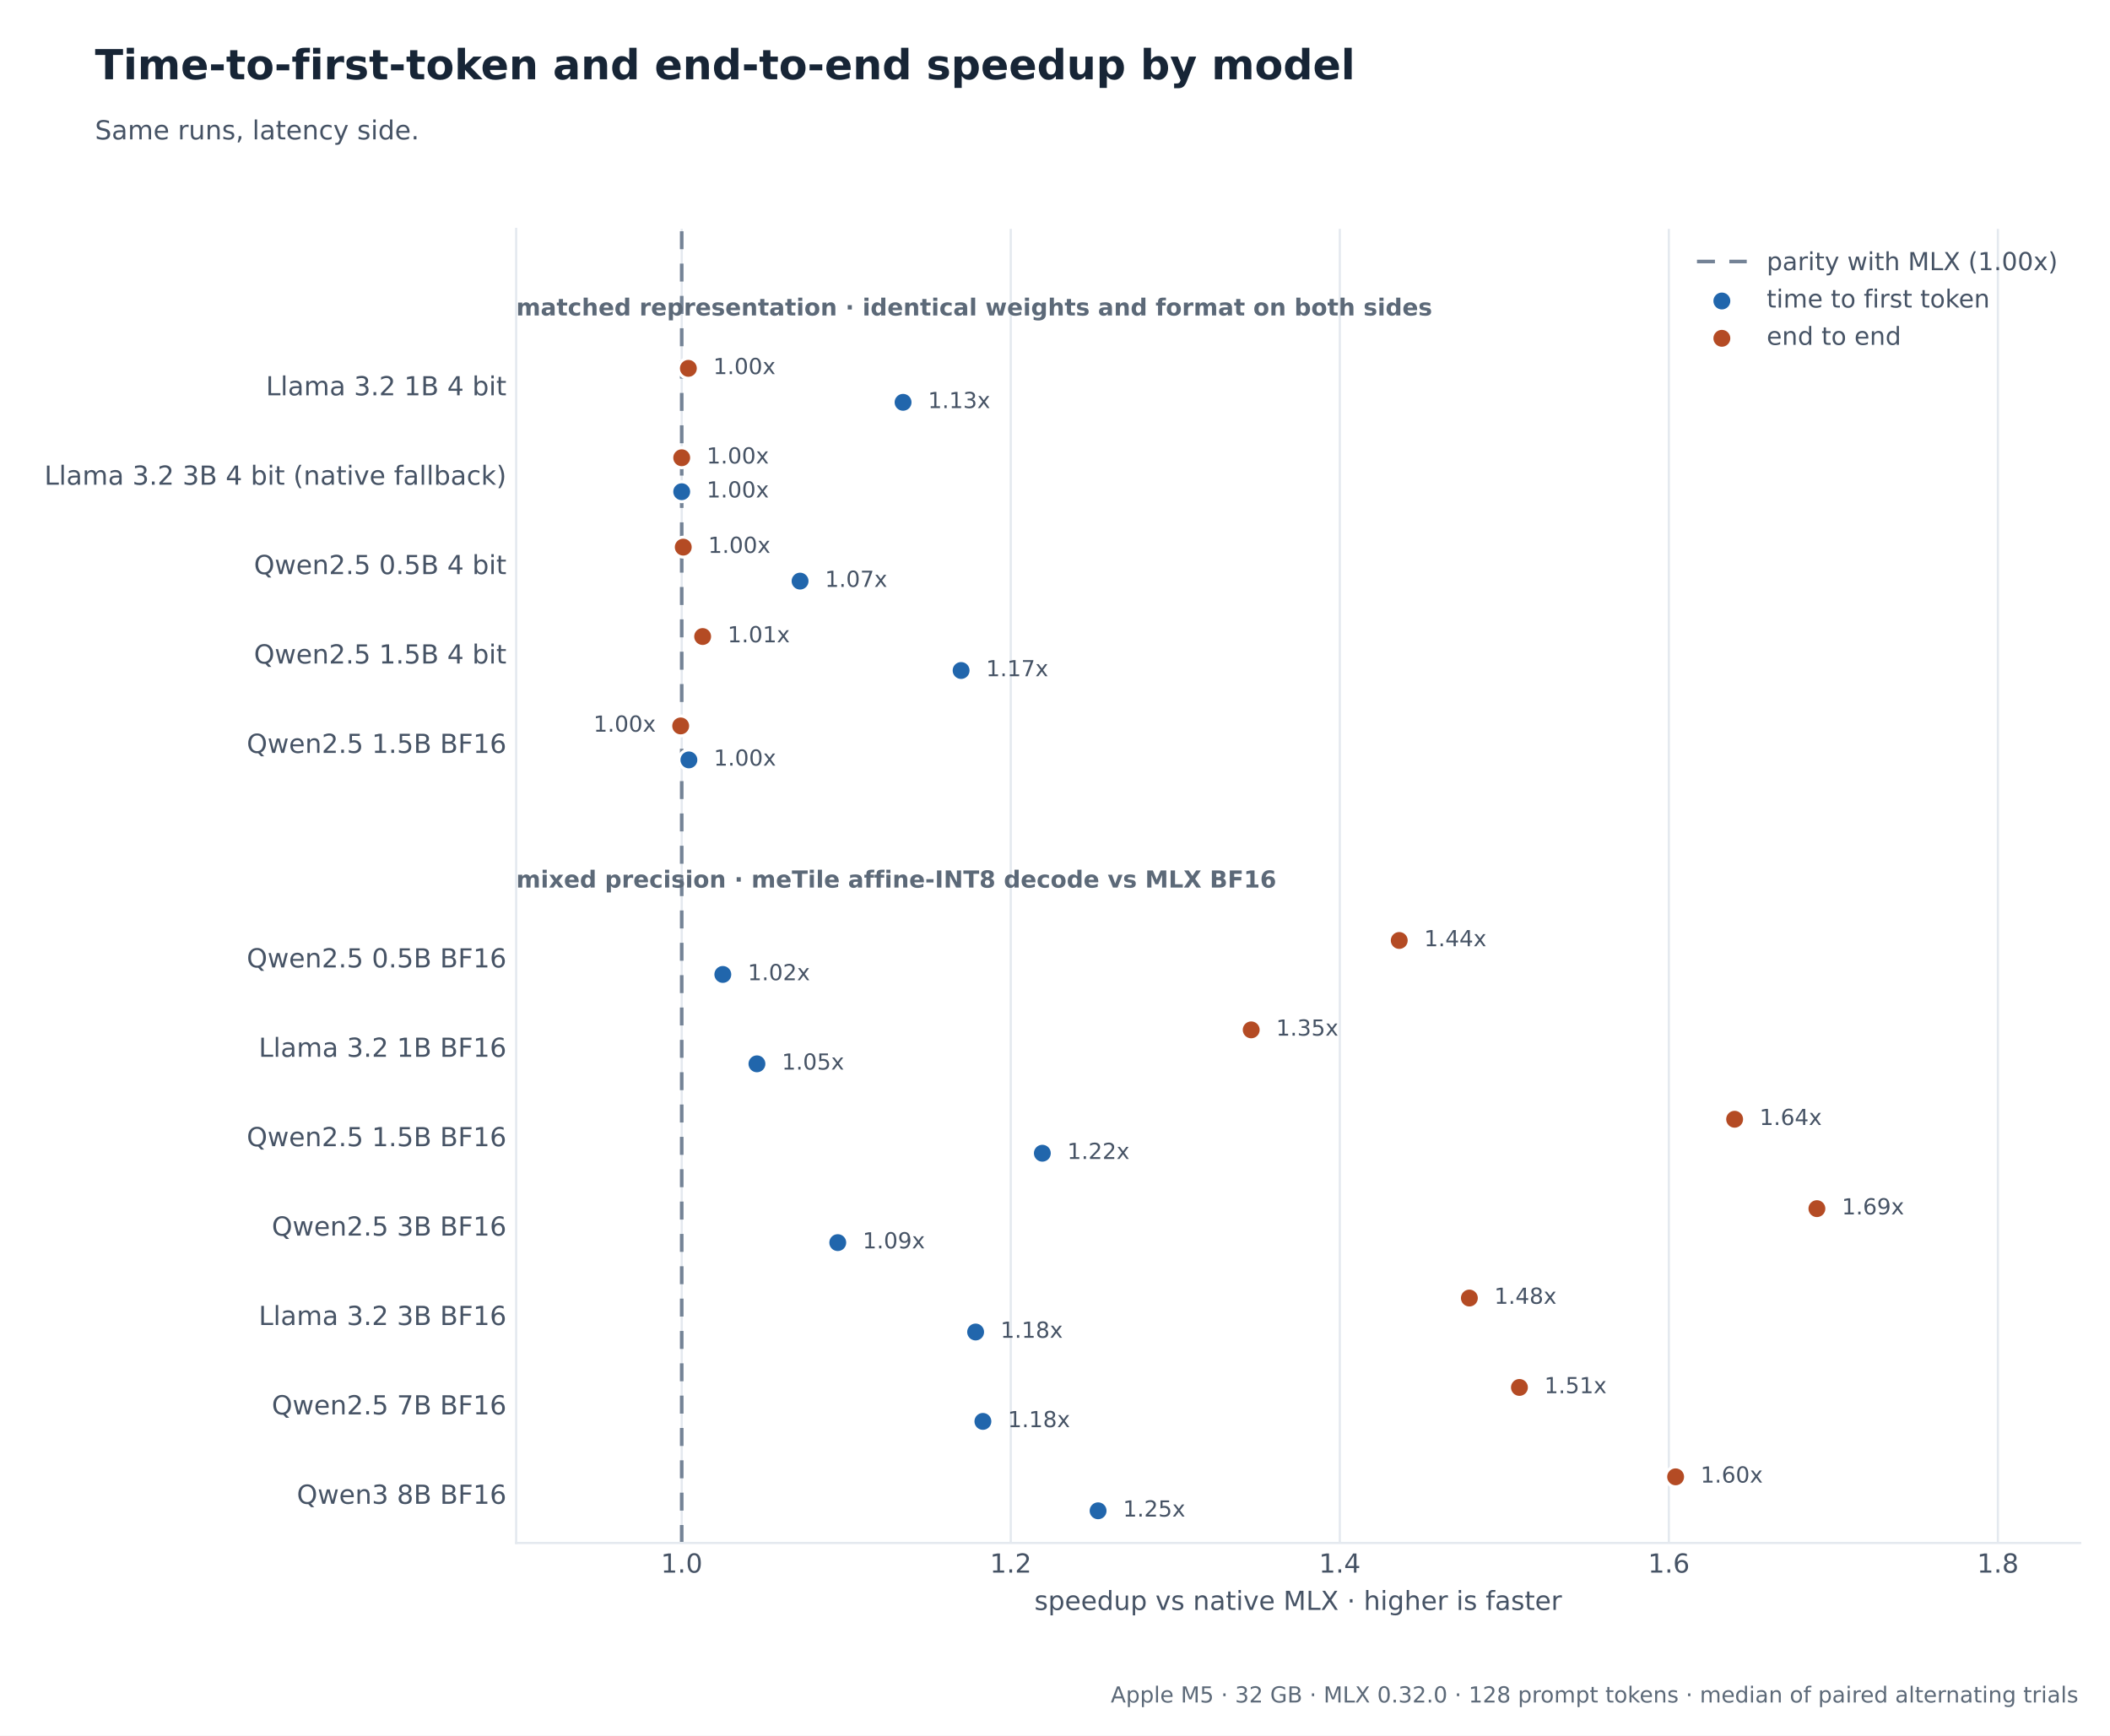
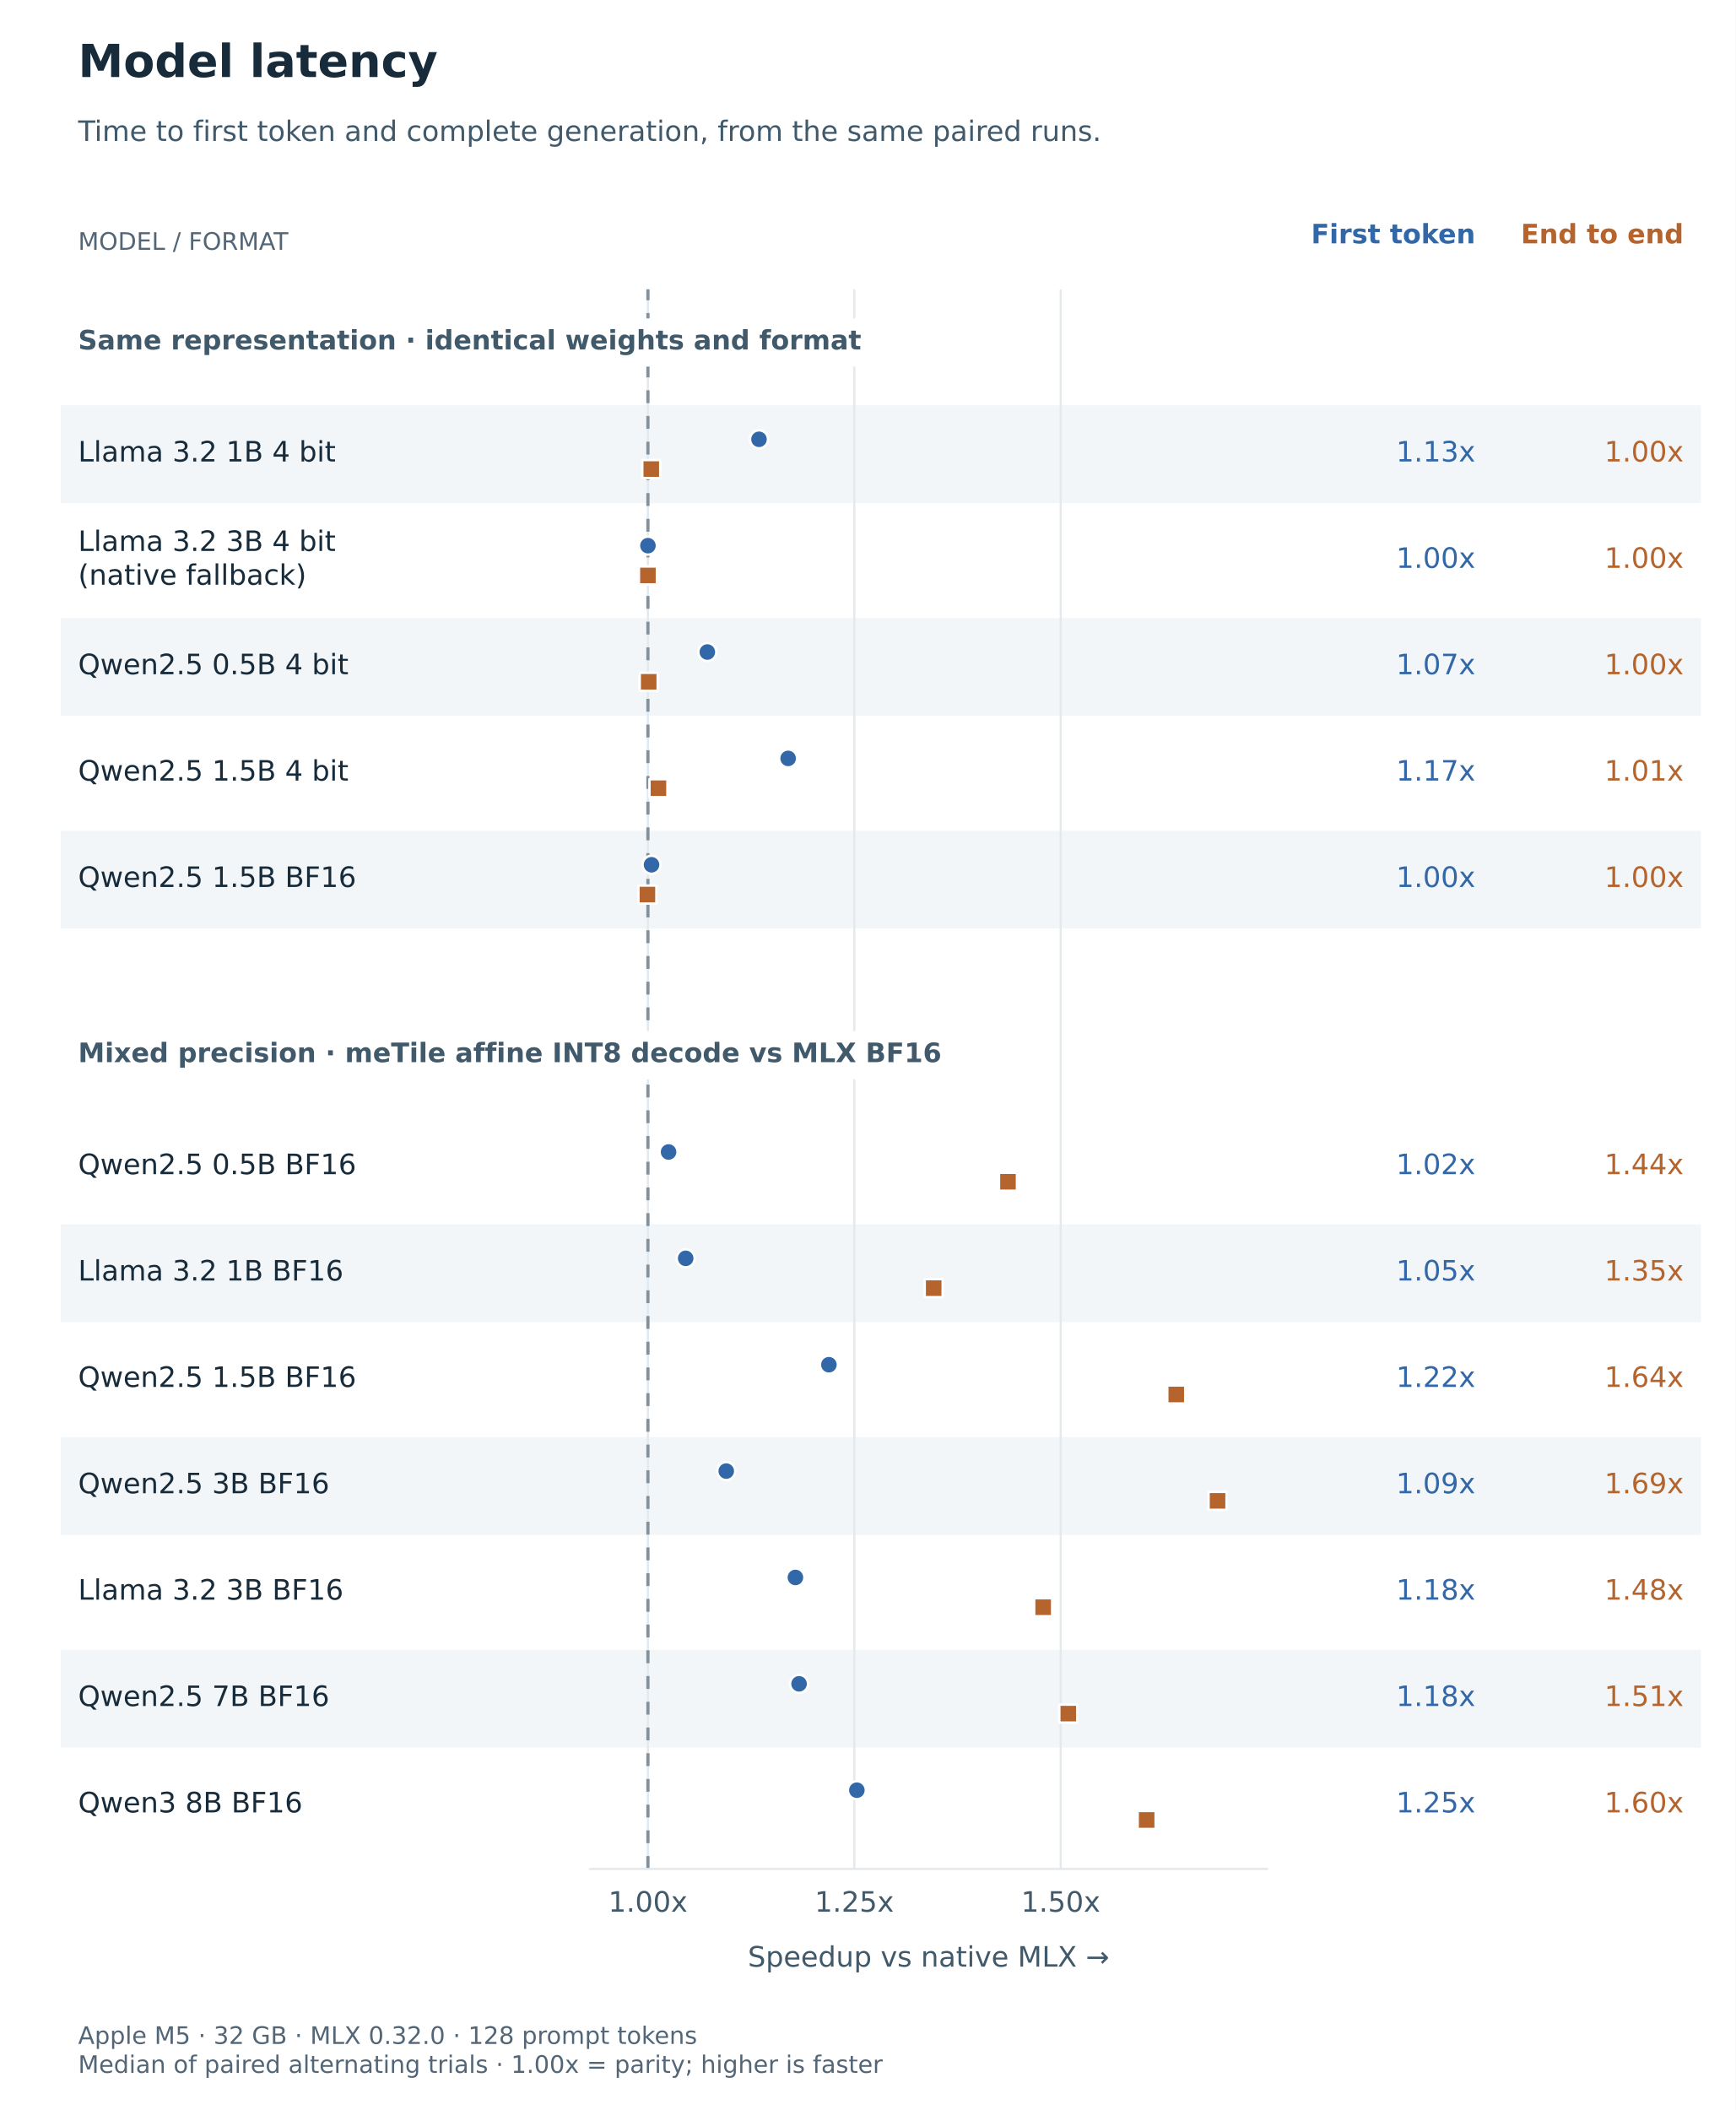
- <svg xmlns="http://www.w3.org/2000/svg" xmlns:xlink="http://www.w3.org/1999/xlink" width="763.2pt" height="627.84pt" viewBox="0 0 763.2 627.84" version="1.1">
+ <svg xmlns="http://www.w3.org/2000/svg" xmlns:xlink="http://www.w3.org/1999/xlink" width="648pt" height="787.68pt" viewBox="0 0 648 787.68" version="1.1">
  <defs>
    <style type="text/css">*{stroke-linejoin: round; stroke-linecap: butt}</style>
  </defs>
  <g id="figure_1">
    <g id="patch_1">
-       <path d="M 0 627.84  L 763.2 627.84  L 763.2 0  L 0 0  z " style="fill: #ffffff" />
+       <path d="M 0 787.68 L 648 787.68 L 648 0 L 0 0 z " style="fill: #ffffff" />
    </g>
    <g id="axes_1">
      <g id="patch_2">
-         <path d="M 186.7 558.14  L 752.4 558.14  L 752.4 82.8  L 186.7 82.8  z " style="fill: #ffffff" />
+         <path d="M 220.32 697.68 L 473.04 697.68 L 473.04 108 L 220.32 108 z " style="fill: #ffffff" />
+       </g>
+       <g id="patch_3">
+         <path d="M 22.68 151.283 L 635.04 151.283 L 635.04 187.815 L 22.68 187.815 z " style="fill: #f3f6f8" />
+       </g>
+       <g id="patch_4">
+         <path d="M 22.68 230.701 L 635.04 230.701 L 635.04 267.233 L 22.68 267.233 z " style="fill: #f3f6f8" />
+       </g>
+       <g id="patch_5">
+         <path d="M 22.68 310.119 L 635.04 310.119 L 635.04 346.652 L 22.68 346.652 z " style="fill: #f3f6f8" />
+       </g>
+       <g id="patch_6">
+         <path d="M 22.68 457.043 L 635.04 457.043 L 635.04 493.575 L 22.68 493.575 z " style="fill: #f3f6f8" />
+       </g>
+       <g id="patch_7">
+         <path d="M 22.68 536.461 L 635.04 536.461 L 635.04 572.993 L 22.68 572.993 z " style="fill: #f3f6f8" />
+       </g>
+       <g id="patch_8">
+         <path d="M 22.68 615.879 L 635.04 615.879 L 635.04 652.412 L 22.68 652.412 z " style="fill: #f3f6f8" />
      </g>
      <g id="matplotlib.axis_1">
        <g id="xtick_1">
          <g id="line2d_1">
-             <path d="M 246.579 558.14  L 246.579 82.8  " clip-path="url(#pbf353fbd8f)" style="fill: none; stroke: #e4e9ef; stroke-width: 0.8; stroke-linecap: square" />
+             <path d="M 241.894 697.68 L 241.894 108 " clip-path="url(#p9a60d4f56b)" style="fill: none; stroke: #e3e9ed; stroke-width: 0.8; stroke-linecap: round" />
          </g>
          <g id="line2d_2" />
          <g id="text_1">
-             <text style="font-size: 9.5px; font-family: 'DejaVu Sans', 'Arial', 'Helvetica', sans-serif; text-anchor: middle; fill: #465365" x="246.579" y="568.858" transform="rotate(-0 246.5792 568.8578)">1.0</text>
+             <text style="font-size: 10.5px; font-family: 'DejaVu Sans', 'Arial', 'Helvetica', sans-serif; text-anchor: middle; fill: #40596b" x="241.894" y="713.658" transform="rotate(-0 241.8938 713.6575)">1.00x</text>
          </g>
        </g>
        <g id="xtick_2">
          <g id="line2d_3">
-             <path d="M 365.597 558.14  L 365.597 82.8  " clip-path="url(#pbf353fbd8f)" style="fill: none; stroke: #e4e9ef; stroke-width: 0.8; stroke-linecap: square" />
+             <path d="M 318.943 697.68 L 318.943 108 " clip-path="url(#p9a60d4f56b)" style="fill: none; stroke: #e3e9ed; stroke-width: 0.8; stroke-linecap: round" />
          </g>
          <g id="line2d_4" />
          <g id="text_2">
-             <text style="font-size: 9.5px; font-family: 'DejaVu Sans', 'Arial', 'Helvetica', sans-serif; text-anchor: middle; fill: #465365" x="365.597" y="568.858" transform="rotate(-0 365.5967 568.8578)">1.2</text>
+             <text style="font-size: 10.5px; font-family: 'DejaVu Sans', 'Arial', 'Helvetica', sans-serif; text-anchor: middle; fill: #40596b" x="318.943" y="713.658" transform="rotate(-0 318.9432 713.6575)">1.25x</text>
          </g>
        </g>
        <g id="xtick_3">
          <g id="line2d_5">
-             <path d="M 484.614 558.14  L 484.614 82.8  " clip-path="url(#pbf353fbd8f)" style="fill: none; stroke: #e4e9ef; stroke-width: 0.8; stroke-linecap: square" />
+             <path d="M 395.993 697.68 L 395.993 108 " clip-path="url(#p9a60d4f56b)" style="fill: none; stroke: #e3e9ed; stroke-width: 0.8; stroke-linecap: round" />
          </g>
          <g id="line2d_6" />
          <g id="text_3">
-             <text style="font-size: 9.5px; font-family: 'DejaVu Sans', 'Arial', 'Helvetica', sans-serif; text-anchor: middle; fill: #465365" x="484.614" y="568.858" transform="rotate(-0 484.6142 568.8578)">1.4</text>
-           </g>
-         </g>
-         <g id="xtick_4">
-           <g id="line2d_7">
-             <path d="M 603.632 558.14  L 603.632 82.8  " clip-path="url(#pbf353fbd8f)" style="fill: none; stroke: #e4e9ef; stroke-width: 0.8; stroke-linecap: square" />
-           </g>
-           <g id="line2d_8" />
-           <g id="text_4">
-             <text style="font-size: 9.5px; font-family: 'DejaVu Sans', 'Arial', 'Helvetica', sans-serif; text-anchor: middle; fill: #465365" x="603.632" y="568.858" transform="rotate(-0 603.6317 568.8578)">1.6</text>
-           </g>
-         </g>
-         <g id="xtick_5">
-           <g id="line2d_9">
-             <path d="M 722.649 558.14  L 722.649 82.8  " clip-path="url(#pbf353fbd8f)" style="fill: none; stroke: #e4e9ef; stroke-width: 0.8; stroke-linecap: square" />
-           </g>
-           <g id="line2d_10" />
-           <g id="text_5">
-             <text style="font-size: 9.5px; font-family: 'DejaVu Sans', 'Arial', 'Helvetica', sans-serif; text-anchor: middle; fill: #465365" x="722.649" y="568.858" transform="rotate(-0 722.6492 568.8578)">1.8</text>
-           </g>
-         </g>
-         <g id="text_6">
-           <text style="font-size: 9.5px; font-family: 'DejaVu Sans', 'Arial', 'Helvetica', sans-serif; text-anchor: middle; fill: #465365" x="469.55" y="582.359" transform="rotate(-0 469.55 582.3585)">speedup vs native MLX · higher is faster</text>
-         </g>
-       </g>
-       <g id="matplotlib.axis_2">
-         <g id="ytick_1">
-           <g id="line2d_11" />
-           <g id="text_7">
-             <text style="font-size: 9.5px; font-family: 'DejaVu Sans', 'Arial', 'Helvetica', sans-serif; text-anchor: end; fill: #465365" x="183.2" y="142.997" transform="rotate(-0 183.2 142.9974)">Llama 3.2 1B 4 bit</text>
-           </g>
-         </g>
-         <g id="ytick_2">
-           <g id="line2d_12" />
-           <g id="text_8">
-             <text style="font-size: 9.5px; font-family: 'DejaVu Sans', 'Arial', 'Helvetica', sans-serif; text-anchor: end; fill: #465365" x="183.2" y="175.333" transform="rotate(-0 183.2 175.3334)">Llama 3.2 3B 4 bit  (native fallback)</text>
-           </g>
-         </g>
-         <g id="ytick_3">
-           <g id="line2d_13" />
-           <g id="text_9">
-             <text style="font-size: 9.5px; font-family: 'DejaVu Sans', 'Arial', 'Helvetica', sans-serif; text-anchor: end; fill: #465365" x="183.2" y="207.669" transform="rotate(-0 183.2 207.6695)">Qwen2.5 0.5B 4 bit</text>
-           </g>
-         </g>
-         <g id="ytick_4">
-           <g id="line2d_14" />
-           <g id="text_10">
-             <text style="font-size: 9.5px; font-family: 'DejaVu Sans', 'Arial', 'Helvetica', sans-serif; text-anchor: end; fill: #465365" x="183.2" y="240.006" transform="rotate(-0 183.2 240.0055)">Qwen2.5 1.5B 4 bit</text>
-           </g>
-         </g>
-         <g id="ytick_5">
-           <g id="line2d_15" />
-           <g id="text_11">
-             <text style="font-size: 9.5px; font-family: 'DejaVu Sans', 'Arial', 'Helvetica', sans-serif; text-anchor: end; fill: #465365" x="183.2" y="272.341" transform="rotate(-0 183.2 272.3412)">Qwen2.5 1.5B BF16</text>
-           </g>
-         </g>
-         <g id="ytick_6">
-           <g id="line2d_16" />
-           <g id="text_12">
-             <text style="font-size: 9.5px; font-family: 'DejaVu Sans', 'Arial', 'Helvetica', sans-serif; text-anchor: end; fill: #465365" x="183.2" y="349.948" transform="rotate(-0 183.2 349.9477)">Qwen2.5 0.5B BF16</text>
-           </g>
-         </g>
-         <g id="ytick_7">
-           <g id="line2d_17" />
-           <g id="text_13">
-             <text style="font-size: 9.5px; font-family: 'DejaVu Sans', 'Arial', 'Helvetica', sans-serif; text-anchor: end; fill: #465365" x="183.2" y="382.284" transform="rotate(-0 183.2 382.2842)">Llama 3.2 1B BF16</text>
-           </g>
-         </g>
-         <g id="ytick_8">
-           <g id="line2d_18" />
-           <g id="text_14">
-             <text style="font-size: 9.5px; font-family: 'DejaVu Sans', 'Arial', 'Helvetica', sans-serif; text-anchor: end; fill: #465365" x="183.2" y="414.62" transform="rotate(-0 183.2 414.6198)">Qwen2.5 1.5B BF16</text>
-           </g>
-         </g>
-         <g id="ytick_9">
-           <g id="line2d_19" />
-           <g id="text_15">
-             <text style="font-size: 9.5px; font-family: 'DejaVu Sans', 'Arial', 'Helvetica', sans-serif; text-anchor: end; fill: #465365" x="183.2" y="446.956" transform="rotate(-0 183.2 446.9559)">Qwen2.5 3B BF16</text>
-           </g>
-         </g>
-         <g id="ytick_10">
-           <g id="line2d_20" />
-           <g id="text_16">
-             <text style="font-size: 9.5px; font-family: 'DejaVu Sans', 'Arial', 'Helvetica', sans-serif; text-anchor: end; fill: #465365" x="183.2" y="479.292" transform="rotate(-0 183.2 479.2923)">Llama 3.2 3B BF16</text>
-           </g>
-         </g>
-         <g id="ytick_11">
-           <g id="line2d_21" />
-           <g id="text_17">
-             <text style="font-size: 9.5px; font-family: 'DejaVu Sans', 'Arial', 'Helvetica', sans-serif; text-anchor: end; fill: #465365" x="183.2" y="511.628" transform="rotate(-0 183.2 511.628)">Qwen2.5 7B BF16</text>
-           </g>
-         </g>
-         <g id="ytick_12">
-           <g id="line2d_22" />
-           <g id="text_18">
-             <text style="font-size: 9.5px; font-family: 'DejaVu Sans', 'Arial', 'Helvetica', sans-serif; text-anchor: end; fill: #465365" x="183.2" y="543.964" transform="rotate(-0 183.2 543.9641)">Qwen3 8B BF16</text>
-           </g>
-         </g>
-       </g>
-       <g id="line2d_23">
-         <path d="M 246.579 558.14  L 246.579 82.8  " clip-path="url(#pbf353fbd8f)" style="fill: none; stroke-dasharray: 6.5,5.2; stroke-dashoffset: 0; stroke: #748396; stroke-width: 1.3" />
-       </g>
-       <g id="patch_3">
-         <path d="M 186.7 558.14  L 186.7 82.8  " style="fill: none; stroke: #e4e9ef; stroke-width: 0.8; stroke-linejoin: miter; stroke-linecap: square" />
-       </g>
-       <g id="patch_4">
-         <path d="M 186.7 558.14  L 752.4 558.14  " style="fill: none; stroke: #e4e9ef; stroke-width: 0.8; stroke-linejoin: miter; stroke-linecap: square" />
+             <text style="font-size: 10.5px; font-family: 'DejaVu Sans', 'Arial', 'Helvetica', sans-serif; text-anchor: middle; fill: #40596b" x="395.993" y="713.658" transform="rotate(-0 395.9925 713.6575)">1.50x</text>
+           </g>
+         </g>
+         <g id="text_4">
+           <text style="font-size: 10.5px; font-family: 'DejaVu Sans', 'Arial', 'Helvetica', sans-serif; text-anchor: middle; fill: #40596b" x="346.68" y="734.158" transform="rotate(-0 346.68 734.1584)">Speedup vs native MLX →</text>
+         </g>
+       </g>
+       <g id="matplotlib.axis_2" />
+       <g id="line2d_7">
+         <path d="M 241.894 697.68 L 241.894 108 " clip-path="url(#p9a60d4f56b)" style="fill: none; stroke-dasharray: 4.8,4.8; stroke-dashoffset: 0; stroke: #82919c; stroke-width: 1.2" />
+       </g>
+       <g id="patch_9">
+         <path d="M 220.32 697.68 L 473.04 697.68 " style="fill: none; stroke: #e3e9ed; stroke-width: 0.8; stroke-linejoin: miter; stroke-linecap: square" />
+       </g>
+       <g id="text_5">
+         <text style="font-size: 10.5px; font-family: 'DejaVu Sans', 'Arial', 'Helvetica', sans-serif; text-anchor: start; fill: #172b3a" x="29.16" y="172.277" transform="rotate(-0 29.16 172.277)">Llama 3.2 1B 4 bit</text>
+       </g>
+       <g id="text_6">
+         <text style="font-size: 10.5px; font-family: 'DejaVu Sans', 'Arial', 'Helvetica', sans-serif; fill: #172b3a" transform="translate(29.16 205.6847)">Llama 3.2 3B 4 bit</text>
+         <text style="font-size: 10.5px; font-family: 'DejaVu Sans', 'Arial', 'Helvetica', sans-serif; fill: #172b3a" transform="translate(29.16 218.2876)">(native fallback)</text>
+       </g>
+       <g id="text_7">
+         <text style="font-size: 10.5px; font-family: 'DejaVu Sans', 'Arial', 'Helvetica', sans-serif; text-anchor: start; fill: #172b3a" x="29.16" y="251.695" transform="rotate(-0 29.16 251.6952)">Qwen2.5 0.5B 4 bit</text>
+       </g>
+       <g id="text_8">
+         <text style="font-size: 10.5px; font-family: 'DejaVu Sans', 'Arial', 'Helvetica', sans-serif; text-anchor: start; fill: #172b3a" x="29.16" y="291.404" transform="rotate(-0 29.16 291.4043)">Qwen2.5 1.5B 4 bit</text>
+       </g>
+       <g id="text_9">
+         <text style="font-size: 10.5px; font-family: 'DejaVu Sans', 'Arial', 'Helvetica', sans-serif; text-anchor: start; fill: #172b3a" x="29.16" y="331.113" transform="rotate(-0 29.16 331.113)">Qwen2.5 1.5B BF16</text>
+       </g>
+       <g id="text_10">
+         <text style="font-size: 10.5px; font-family: 'DejaVu Sans', 'Arial', 'Helvetica', sans-serif; text-anchor: start; fill: #172b3a" x="29.16" y="438.328" transform="rotate(-0 29.16 438.3275)">Qwen2.5 0.5B BF16</text>
+       </g>
+       <g id="text_11">
+         <text style="font-size: 10.5px; font-family: 'DejaVu Sans', 'Arial', 'Helvetica', sans-serif; text-anchor: start; fill: #172b3a" x="29.16" y="478.037" transform="rotate(-0 29.16 478.037)">Llama 3.2 1B BF16</text>
+       </g>
+       <g id="text_12">
+         <text style="font-size: 10.5px; font-family: 'DejaVu Sans', 'Arial', 'Helvetica', sans-serif; text-anchor: start; fill: #172b3a" x="29.16" y="517.746" transform="rotate(-0 29.16 517.7457)">Qwen2.5 1.5B BF16</text>
+       </g>
+       <g id="text_13">
+         <text style="font-size: 10.5px; font-family: 'DejaVu Sans', 'Arial', 'Helvetica', sans-serif; text-anchor: start; fill: #172b3a" x="29.16" y="557.455" transform="rotate(-0 29.16 557.4548)">Qwen2.5 3B BF16</text>
+       </g>
+       <g id="text_14">
+         <text style="font-size: 10.5px; font-family: 'DejaVu Sans', 'Arial', 'Helvetica', sans-serif; text-anchor: start; fill: #172b3a" x="29.16" y="597.164" transform="rotate(-0 29.16 597.1643)">Llama 3.2 3B BF16</text>
+       </g>
+       <g id="text_15">
+         <text style="font-size: 10.5px; font-family: 'DejaVu Sans', 'Arial', 'Helvetica', sans-serif; text-anchor: start; fill: #172b3a" x="29.16" y="636.873" transform="rotate(-0 29.16 636.873)">Qwen2.5 7B BF16</text>
+       </g>
+       <g id="text_16">
+         <text style="font-size: 10.5px; font-family: 'DejaVu Sans', 'Arial', 'Helvetica', sans-serif; text-anchor: start; fill: #172b3a" x="29.16" y="676.582" transform="rotate(-0 29.16 676.5821)">Qwen3 8B BF16</text>
      </g>
      <g id="PathCollection_1">
        <defs>
-           <path id="m5a084397c3" d="M 0 3.606  C 0.956 3.606 1.873 3.226 2.55 2.55  C 3.226 1.873 3.606 0.956 3.606 0  C 3.606 -0.956 3.226 -1.873 2.55 -2.55  C 1.873 -3.226 0.956 -3.606 0 -3.606  C -0.956 -3.606 -1.873 -3.226 -2.55 -2.55  C -3.226 -1.873 -3.606 -0.956 -3.606 0  C -3.606 0.956 -3.226 1.873 -2.55 2.55  C -1.873 3.226 -0.956 3.606 0 3.606  z " style="stroke: #ffffff; stroke-width: 1.1" />
+           <path id="m67ba874701" d="M 0 3.354 C 0.89 3.354 1.743 3.001 2.372 2.372 C 3.001 1.743 3.354 0.89 3.354 0 C 3.354 -0.89 3.001 -1.743 2.372 -2.372 C 1.743 -3.001 0.89 -3.354 0 -3.354 C -0.89 -3.354 -1.743 -3.001 -2.372 -2.372 C -3.001 -1.743 -3.354 -0.89 -3.354 0 C -3.354 0.89 -3.001 1.743 -2.372 2.372 C -1.743 3.001 -0.89 3.354 0 3.354 z " style="stroke: #ffffff; stroke-width: 0.9" />
        </defs>
-         <g clip-path="url(#pbf353fbd8f)">
-           <use xlink:href="#m5a084397c3" x="326.646" y="145.532" style="fill: #2166ac; stroke: #ffffff; stroke-width: 1.1" />
-           <use xlink:href="#m5a084397c3" x="246.579" y="177.868" style="fill: #2166ac; stroke: #ffffff; stroke-width: 1.1" />
-           <use xlink:href="#m5a084397c3" x="289.39" y="210.204" style="fill: #2166ac; stroke: #ffffff; stroke-width: 1.1" />
-           <use xlink:href="#m5a084397c3" x="347.639" y="242.54" style="fill: #2166ac; stroke: #ffffff; stroke-width: 1.1" />
-           <use xlink:href="#m5a084397c3" x="249.176" y="274.876" style="fill: #2166ac; stroke: #ffffff; stroke-width: 1.1" />
-           <use xlink:href="#m5a084397c3" x="261.449" y="352.483" style="fill: #2166ac; stroke: #ffffff; stroke-width: 1.1" />
-           <use xlink:href="#m5a084397c3" x="273.79" y="384.819" style="fill: #2166ac; stroke: #ffffff; stroke-width: 1.1" />
-           <use xlink:href="#m5a084397c3" x="377.024" y="417.155" style="fill: #2166ac; stroke: #ffffff; stroke-width: 1.1" />
-           <use xlink:href="#m5a084397c3" x="303.023" y="449.491" style="fill: #2166ac; stroke: #ffffff; stroke-width: 1.1" />
-           <use xlink:href="#m5a084397c3" x="352.887" y="481.827" style="fill: #2166ac; stroke: #ffffff; stroke-width: 1.1" />
-           <use xlink:href="#m5a084397c3" x="355.52" y="514.163" style="fill: #2166ac; stroke: #ffffff; stroke-width: 1.1" />
-           <use xlink:href="#m5a084397c3" x="397.186" y="546.499" style="fill: #2166ac; stroke: #ffffff; stroke-width: 1.1" />
-         </g>
+         <g clip-path="url(#p9a60d4f56b)">
+           <use xlink:href="#m67ba874701" x="283.36" y="163.99" style="fill: #3267a8; stroke: #ffffff; stroke-width: 0.9" />
+           <use xlink:href="#m67ba874701" x="241.894" y="203.699" style="fill: #3267a8; stroke: #ffffff; stroke-width: 0.9" />
+           <use xlink:href="#m67ba874701" x="264.066" y="243.408" style="fill: #3267a8; stroke: #ffffff; stroke-width: 0.9" />
+           <use xlink:href="#m67ba874701" x="294.233" y="283.117" style="fill: #3267a8; stroke: #ffffff; stroke-width: 0.9" />
+           <use xlink:href="#m67ba874701" x="243.239" y="322.826" style="fill: #3267a8; stroke: #ffffff; stroke-width: 0.9" />
+           <use xlink:href="#m67ba874701" x="249.595" y="430.041" style="fill: #3267a8; stroke: #ffffff; stroke-width: 0.9" />
+           <use xlink:href="#m67ba874701" x="255.986" y="469.75" style="fill: #3267a8; stroke: #ffffff; stroke-width: 0.9" />
+           <use xlink:href="#m67ba874701" x="309.452" y="509.459" style="fill: #3267a8; stroke: #ffffff; stroke-width: 0.9" />
+           <use xlink:href="#m67ba874701" x="271.126" y="549.168" style="fill: #3267a8; stroke: #ffffff; stroke-width: 0.9" />
+           <use xlink:href="#m67ba874701" x="296.951" y="588.877" style="fill: #3267a8; stroke: #ffffff; stroke-width: 0.9" />
+           <use xlink:href="#m67ba874701" x="298.314" y="628.586" style="fill: #3267a8; stroke: #ffffff; stroke-width: 0.9" />
+           <use xlink:href="#m67ba874701" x="319.894" y="668.295" style="fill: #3267a8; stroke: #ffffff; stroke-width: 0.9" />
+         </g>
+       </g>
+       <g id="text_17">
+         <text style="font-size: 10.5px; font-family: 'DejaVu Sans', 'Arial', 'Helvetica', sans-serif; text-anchor: end; fill: #3267a8" x="550.8" y="172.277" transform="rotate(-0 550.8 172.2766)">1.13x</text>
+       </g>
+       <g id="text_18">
+         <text style="font-size: 10.5px; font-family: 'DejaVu Sans', 'Arial', 'Helvetica', sans-serif; text-anchor: end; fill: #3267a8" x="550.8" y="211.986" transform="rotate(-0 550.8 211.9857)">1.00x</text>
      </g>
      <g id="text_19">
-         <text style="font-size: 8px; font-family: 'DejaVu Sans', 'Arial', 'Helvetica', sans-serif; text-anchor: start; fill: #465365" x="335.646" y="147.61" transform="rotate(-0 335.6456 147.6101)">1.13x</text>
+         <text style="font-size: 10.5px; font-family: 'DejaVu Sans', 'Arial', 'Helvetica', sans-serif; text-anchor: end; fill: #3267a8" x="550.8" y="251.695" transform="rotate(-0 550.8 251.6948)">1.07x</text>
      </g>
      <g id="text_20">
-         <text style="font-size: 8px; font-family: 'DejaVu Sans', 'Arial', 'Helvetica', sans-serif; text-anchor: start; fill: #465365" x="255.579" y="179.946" transform="rotate(-0 255.5792 179.9461)">1.00x</text>
+         <text style="font-size: 10.5px; font-family: 'DejaVu Sans', 'Arial', 'Helvetica', sans-serif; text-anchor: end; fill: #3267a8" x="550.8" y="291.404" transform="rotate(-0 550.8 291.4039)">1.17x</text>
      </g>
      <g id="text_21">
-         <text style="font-size: 8px; font-family: 'DejaVu Sans', 'Arial', 'Helvetica', sans-serif; text-anchor: start; fill: #465365" x="298.39" y="212.282" transform="rotate(-0 298.39 212.2822)">1.07x</text>
+         <text style="font-size: 10.5px; font-family: 'DejaVu Sans', 'Arial', 'Helvetica', sans-serif; text-anchor: end; fill: #3267a8" x="550.8" y="331.113" transform="rotate(-0 550.8 331.113)">1.00x</text>
      </g>
      <g id="text_22">
-         <text style="font-size: 8px; font-family: 'DejaVu Sans', 'Arial', 'Helvetica', sans-serif; text-anchor: start; fill: #465365" x="356.639" y="244.618" transform="rotate(-0 356.6385 244.6182)">1.17x</text>
+         <text style="font-size: 10.5px; font-family: 'DejaVu Sans', 'Arial', 'Helvetica', sans-serif; text-anchor: end; fill: #3267a8" x="550.8" y="438.328" transform="rotate(-0 550.8 438.3275)">1.02x</text>
      </g>
      <g id="text_23">
-         <text style="font-size: 8px; font-family: 'DejaVu Sans', 'Arial', 'Helvetica', sans-serif; text-anchor: start; fill: #465365" x="258.176" y="276.954" transform="rotate(-0 258.1763 276.9543)">1.00x</text>
+         <text style="font-size: 10.5px; font-family: 'DejaVu Sans', 'Arial', 'Helvetica', sans-serif; text-anchor: end; fill: #3267a8" x="550.8" y="478.037" transform="rotate(-0 550.8 478.0366)">1.05x</text>
      </g>
      <g id="text_24">
-         <text style="font-size: 8px; font-family: 'DejaVu Sans', 'Arial', 'Helvetica', sans-serif; text-anchor: start; fill: #465365" x="270.449" y="354.561" transform="rotate(-0 270.4495 354.5608)">1.02x</text>
+         <text style="font-size: 10.5px; font-family: 'DejaVu Sans', 'Arial', 'Helvetica', sans-serif; text-anchor: end; fill: #3267a8" x="550.8" y="517.746" transform="rotate(-0 550.8 517.7457)">1.22x</text>
      </g>
      <g id="text_25">
-         <text style="font-size: 8px; font-family: 'DejaVu Sans', 'Arial', 'Helvetica', sans-serif; text-anchor: start; fill: #465365" x="282.79" y="386.897" transform="rotate(-0 282.7896 386.8969)">1.05x</text>
+         <text style="font-size: 10.5px; font-family: 'DejaVu Sans', 'Arial', 'Helvetica', sans-serif; text-anchor: end; fill: #3267a8" x="550.8" y="557.455" transform="rotate(-0 550.8 557.4548)">1.09x</text>
      </g>
      <g id="text_26">
-         <text style="font-size: 8px; font-family: 'DejaVu Sans', 'Arial', 'Helvetica', sans-serif; text-anchor: start; fill: #465365" x="386.024" y="419.233" transform="rotate(-0 386.0241 419.2329)">1.22x</text>
+         <text style="font-size: 10.5px; font-family: 'DejaVu Sans', 'Arial', 'Helvetica', sans-serif; text-anchor: end; fill: #3267a8" x="550.8" y="597.164" transform="rotate(-0 550.8 597.1639)">1.18x</text>
      </g>
      <g id="text_27">
-         <text style="font-size: 8px; font-family: 'DejaVu Sans', 'Arial', 'Helvetica', sans-serif; text-anchor: start; fill: #465365" x="312.023" y="451.569" transform="rotate(-0 312.0232 451.569)">1.09x</text>
+         <text style="font-size: 10.5px; font-family: 'DejaVu Sans', 'Arial', 'Helvetica', sans-serif; text-anchor: end; fill: #3267a8" x="550.8" y="636.873" transform="rotate(-0 550.8 636.873)">1.18x</text>
      </g>
      <g id="text_28">
-         <text style="font-size: 8px; font-family: 'DejaVu Sans', 'Arial', 'Helvetica', sans-serif; text-anchor: start; fill: #465365" x="361.887" y="483.905" transform="rotate(-0 361.8868 483.905)">1.18x</text>
-       </g>
-       <g id="text_29">
-         <text style="font-size: 8px; font-family: 'DejaVu Sans', 'Arial', 'Helvetica', sans-serif; text-anchor: start; fill: #465365" x="364.52" y="516.241" transform="rotate(-0 364.5195 516.2411)">1.18x</text>
-       </g>
-       <g id="text_30">
-         <text style="font-size: 8px; font-family: 'DejaVu Sans', 'Arial', 'Helvetica', sans-serif; text-anchor: start; fill: #465365" x="406.186" y="548.577" transform="rotate(-0 406.1863 548.5771)">1.25x</text>
+         <text style="font-size: 10.5px; font-family: 'DejaVu Sans', 'Arial', 'Helvetica', sans-serif; text-anchor: end; fill: #3267a8" x="550.8" y="676.582" transform="rotate(-0 550.8 676.5821)">1.25x</text>
      </g>
      <g id="PathCollection_2">
        <defs>
-           <path id="m5cfd883345" d="M 0 3.606  C 0.956 3.606 1.873 3.226 2.55 2.55  C 3.226 1.873 3.606 0.956 3.606 0  C 3.606 -0.956 3.226 -1.873 2.55 -2.55  C 1.873 -3.226 0.956 -3.606 0 -3.606  C -0.956 -3.606 -1.873 -3.226 -2.55 -2.55  C -3.226 -1.873 -3.606 -0.956 -3.606 0  C -3.606 0.956 -3.226 1.873 -2.55 2.55  C -1.873 3.226 -0.956 3.606 0 3.606  z " style="stroke: #ffffff; stroke-width: 1.1" />
+           <path id="mffa03a993c" d="M -3.354 3.354 L 3.354 3.354 L 3.354 -3.354 L -3.354 -3.354 z " style="stroke: #ffffff; stroke-width: 0.9" />
        </defs>
-         <g clip-path="url(#pbf353fbd8f)">
-           <use xlink:href="#m5cfd883345" x="248.986" y="133.244" style="fill: #b44b24; stroke: #ffffff; stroke-width: 1.1" />
-           <use xlink:href="#m5cfd883345" x="246.579" y="165.58" style="fill: #b44b24; stroke: #ffffff; stroke-width: 1.1" />
-           <use xlink:href="#m5cfd883345" x="247.135" y="197.916" style="fill: #b44b24; stroke: #ffffff; stroke-width: 1.1" />
-           <use xlink:href="#m5cfd883345" x="254.153" y="230.252" style="fill: #b44b24; stroke: #ffffff; stroke-width: 1.1" />
-           <use xlink:href="#m5cfd883345" x="246.209" y="262.588" style="fill: #b44b24; stroke: #ffffff; stroke-width: 1.1" />
-           <use xlink:href="#m5cfd883345" x="506.117" y="340.195" style="fill: #b44b24; stroke: #ffffff; stroke-width: 1.1" />
-           <use xlink:href="#m5cfd883345" x="452.568" y="372.531" style="fill: #b44b24; stroke: #ffffff; stroke-width: 1.1" />
-           <use xlink:href="#m5cfd883345" x="627.426" y="404.867" style="fill: #b44b24; stroke: #ffffff; stroke-width: 1.1" />
-           <use xlink:href="#m5cfd883345" x="657.186" y="437.203" style="fill: #b44b24; stroke: #ffffff; stroke-width: 1.1" />
-           <use xlink:href="#m5cfd883345" x="531.48" y="469.539" style="fill: #b44b24; stroke: #ffffff; stroke-width: 1.1" />
-           <use xlink:href="#m5cfd883345" x="549.589" y="501.875" style="fill: #b44b24; stroke: #ffffff; stroke-width: 1.1" />
-           <use xlink:href="#m5cfd883345" x="606.085" y="534.211" style="fill: #b44b24; stroke: #ffffff; stroke-width: 1.1" />
-         </g>
+         <g clip-path="url(#p9a60d4f56b)">
+           <use xlink:href="#mffa03a993c" x="243.14" y="175.108" style="fill: #b4642c; stroke: #ffffff; stroke-width: 0.9" />
+           <use xlink:href="#mffa03a993c" x="241.894" y="214.817" style="fill: #b4642c; stroke: #ffffff; stroke-width: 0.9" />
+           <use xlink:href="#mffa03a993c" x="242.181" y="254.527" style="fill: #b4642c; stroke: #ffffff; stroke-width: 0.9" />
+           <use xlink:href="#mffa03a993c" x="245.816" y="294.236" style="fill: #b4642c; stroke: #ffffff; stroke-width: 0.9" />
+           <use xlink:href="#mffa03a993c" x="241.702" y="333.945" style="fill: #b4642c; stroke: #ffffff; stroke-width: 0.9" />
+           <use xlink:href="#mffa03a993c" x="376.309" y="441.159" style="fill: #b4642c; stroke: #ffffff; stroke-width: 0.9" />
+           <use xlink:href="#mffa03a993c" x="348.576" y="480.868" style="fill: #b4642c; stroke: #ffffff; stroke-width: 0.9" />
+           <use xlink:href="#mffa03a993c" x="439.135" y="520.577" style="fill: #b4642c; stroke: #ffffff; stroke-width: 0.9" />
+           <use xlink:href="#mffa03a993c" x="454.548" y="560.287" style="fill: #b4642c; stroke: #ffffff; stroke-width: 0.9" />
+           <use xlink:href="#mffa03a993c" x="389.445" y="599.996" style="fill: #b4642c; stroke: #ffffff; stroke-width: 0.9" />
+           <use xlink:href="#mffa03a993c" x="398.823" y="639.705" style="fill: #b4642c; stroke: #ffffff; stroke-width: 0.9" />
+           <use xlink:href="#mffa03a993c" x="428.083" y="679.414" style="fill: #b4642c; stroke: #ffffff; stroke-width: 0.9" />
+         </g>
+       </g>
+       <g id="text_29">
+         <text style="font-size: 10.5px; font-family: 'DejaVu Sans', 'Arial', 'Helvetica', sans-serif; text-anchor: end; fill: #b4642c" x="628.56" y="172.277" transform="rotate(-0 628.56 172.2766)">1.00x</text>
+       </g>
+       <g id="text_30">
+         <text style="font-size: 10.5px; font-family: 'DejaVu Sans', 'Arial', 'Helvetica', sans-serif; text-anchor: end; fill: #b4642c" x="628.56" y="211.986" transform="rotate(-0 628.56 211.9857)">1.00x</text>
      </g>
      <g id="text_31">
-         <text style="font-size: 8px; font-family: 'DejaVu Sans', 'Arial', 'Helvetica', sans-serif; text-anchor: start; fill: #465365" x="257.986" y="135.322" transform="rotate(-0 257.986 135.3224)">1.00x</text>
+         <text style="font-size: 10.5px; font-family: 'DejaVu Sans', 'Arial', 'Helvetica', sans-serif; text-anchor: end; fill: #b4642c" x="628.56" y="251.695" transform="rotate(-0 628.56 251.6948)">1.00x</text>
      </g>
      <g id="text_32">
-         <text style="font-size: 8px; font-family: 'DejaVu Sans', 'Arial', 'Helvetica', sans-serif; text-anchor: start; fill: #465365" x="255.579" y="167.658" transform="rotate(-0 255.5792 167.6584)">1.00x</text>
+         <text style="font-size: 10.5px; font-family: 'DejaVu Sans', 'Arial', 'Helvetica', sans-serif; text-anchor: end; fill: #b4642c" x="628.56" y="291.404" transform="rotate(-0 628.56 291.4039)">1.01x</text>
      </g>
      <g id="text_33">
-         <text style="font-size: 8px; font-family: 'DejaVu Sans', 'Arial', 'Helvetica', sans-serif; text-anchor: start; fill: #465365" x="256.135" y="199.994" transform="rotate(-0 256.1346 199.9945)">1.00x</text>
+         <text style="font-size: 10.5px; font-family: 'DejaVu Sans', 'Arial', 'Helvetica', sans-serif; text-anchor: end; fill: #b4642c" x="628.56" y="331.113" transform="rotate(-0 628.56 331.113)">1.00x</text>
      </g>
      <g id="text_34">
-         <text style="font-size: 8px; font-family: 'DejaVu Sans', 'Arial', 'Helvetica', sans-serif; text-anchor: start; fill: #465365" x="263.153" y="232.331" transform="rotate(-0 263.153 232.3305)">1.01x</text>
+         <text style="font-size: 10.5px; font-family: 'DejaVu Sans', 'Arial', 'Helvetica', sans-serif; text-anchor: end; fill: #b4642c" x="628.56" y="438.328" transform="rotate(-0 628.56 438.3275)">1.44x</text>
      </g>
      <g id="text_35">
-         <text style="font-size: 8px; font-family: 'DejaVu Sans', 'Arial', 'Helvetica', sans-serif; text-anchor: end; fill: #465365" x="237.209" y="264.667" transform="rotate(-0 237.2088 264.6666)">1.00x</text>
+         <text style="font-size: 10.5px; font-family: 'DejaVu Sans', 'Arial', 'Helvetica', sans-serif; text-anchor: end; fill: #b4642c" x="628.56" y="478.037" transform="rotate(-0 628.56 478.0366)">1.35x</text>
      </g>
      <g id="text_36">
-         <text style="font-size: 8px; font-family: 'DejaVu Sans', 'Arial', 'Helvetica', sans-serif; text-anchor: start; fill: #465365" x="515.117" y="342.273" transform="rotate(-0 515.1172 342.2731)">1.44x</text>
+         <text style="font-size: 10.5px; font-family: 'DejaVu Sans', 'Arial', 'Helvetica', sans-serif; text-anchor: end; fill: #b4642c" x="628.56" y="517.746" transform="rotate(-0 628.56 517.7457)">1.64x</text>
      </g>
      <g id="text_37">
-         <text style="font-size: 8px; font-family: 'DejaVu Sans', 'Arial', 'Helvetica', sans-serif; text-anchor: start; fill: #465365" x="461.568" y="374.609" transform="rotate(-0 461.568 374.6092)">1.35x</text>
+         <text style="font-size: 10.5px; font-family: 'DejaVu Sans', 'Arial', 'Helvetica', sans-serif; text-anchor: end; fill: #b4642c" x="628.56" y="557.455" transform="rotate(-0 628.56 557.4548)">1.69x</text>
      </g>
      <g id="text_38">
-         <text style="font-size: 8px; font-family: 'DejaVu Sans', 'Arial', 'Helvetica', sans-serif; text-anchor: start; fill: #465365" x="636.426" y="406.945" transform="rotate(-0 636.426 406.9452)">1.64x</text>
+         <text style="font-size: 10.5px; font-family: 'DejaVu Sans', 'Arial', 'Helvetica', sans-serif; text-anchor: end; fill: #b4642c" x="628.56" y="597.164" transform="rotate(-0 628.56 597.1639)">1.48x</text>
      </g>
      <g id="text_39">
-         <text style="font-size: 8px; font-family: 'DejaVu Sans', 'Arial', 'Helvetica', sans-serif; text-anchor: start; fill: #465365" x="666.186" y="439.281" transform="rotate(-0 666.186 439.2813)">1.69x</text>
+         <text style="font-size: 10.5px; font-family: 'DejaVu Sans', 'Arial', 'Helvetica', sans-serif; text-anchor: end; fill: #b4642c" x="628.56" y="636.873" transform="rotate(-0 628.56 636.873)">1.51x</text>
      </g>
      <g id="text_40">
-         <text style="font-size: 8px; font-family: 'DejaVu Sans', 'Arial', 'Helvetica', sans-serif; text-anchor: start; fill: #465365" x="540.48" y="471.617" transform="rotate(-0 540.4805 471.6173)">1.48x</text>
+         <text style="font-size: 10.5px; font-family: 'DejaVu Sans', 'Arial', 'Helvetica', sans-serif; text-anchor: end; fill: #b4642c" x="628.56" y="676.582" transform="rotate(-0 628.56 676.5821)">1.60x</text>
      </g>
      <g id="text_41">
-         <text style="font-size: 8px; font-family: 'DejaVu Sans', 'Arial', 'Helvetica', sans-serif; text-anchor: start; fill: #465365" x="558.589" y="503.953" transform="rotate(-0 558.589 503.9534)">1.51x</text>
+         <text style="font-size: 9px; font-family: 'DejaVu Sans', 'Arial', 'Helvetica', sans-serif; text-anchor: start; fill: #536677" x="29.16" y="93.258" transform="rotate(-0 29.16 93.258)">MODEL / FORMAT</text>
      </g>
      <g id="text_42">
-         <text style="font-size: 8px; font-family: 'DejaVu Sans', 'Arial', 'Helvetica', sans-serif; text-anchor: start; fill: #465365" x="615.085" y="536.289" transform="rotate(-0 615.0846 536.2894)">1.60x</text>
+         <text style="font-weight: 700; font-size: 10px; font-family: 'DejaVu Sans', 'Arial', 'Helvetica', sans-serif; text-anchor: end; fill: #3267a8" x="550.8" y="90.856" transform="rotate(-0 550.8 90.85566)">First token</text>
      </g>
      <g id="text_43">
-         <text style="font-weight: 700; font-size: 8.5px; font-family: 'DejaVu Sans', 'Arial', 'Helvetica', sans-serif; text-anchor: start; fill: #5c6978" x="186.7" y="114.111" transform="rotate(-0 186.7 114.1108)">matched representation  ·  identical weights and format on both sides</text>
+         <text style="font-weight: 700; font-size: 10px; font-family: 'DejaVu Sans', 'Arial', 'Helvetica', sans-serif; text-anchor: end; fill: #b4642c" x="628.56" y="90.856" transform="rotate(-0 628.56 90.85566)">End to end</text>
      </g>
      <g id="text_44">
-         <text style="font-weight: 700; font-size: 8.5px; font-family: 'DejaVu Sans', 'Arial', 'Helvetica', sans-serif; text-anchor: start; fill: #5c6978" x="186.7" y="321.062" transform="rotate(-0 186.7 321.0615)">mixed precision  ·  meTile affine-INT8 decode vs MLX BF16</text>
-       </g>
-       <g id="legend_1">
-         <g id="line2d_24">
-           <path d="M 613.808 94.589  L 622.808 94.589  L 631.808 94.589  " style="fill: none; stroke-dasharray: 6.5,5.2; stroke-dashoffset: 0; stroke: #748396; stroke-width: 1.3" />
-         </g>
-         <g id="text_45">
-           <text style="font-size: 9px; font-family: 'DejaVu Sans', 'Arial', 'Helvetica', sans-serif; text-anchor: start; fill: #465365" x="639.008" y="97.739" transform="rotate(-0 639.0084 97.73859)">parity with MLX (1.00x)</text>
-         </g>
-         <g id="PathCollection_3">
-           <g>
-             <use xlink:href="#m5a084397c3" x="622.808" y="108.877" style="fill: #2166ac; stroke: #ffffff; stroke-width: 1.1" />
-           </g>
-         </g>
-         <g id="text_46">
-           <text style="font-size: 9px; font-family: 'DejaVu Sans', 'Arial', 'Helvetica', sans-serif; text-anchor: start; fill: #465365" x="639.008" y="111.239" transform="rotate(-0 639.0084 111.2393)">time to first token</text>
-         </g>
-         <g id="PathCollection_4">
-           <g>
-             <use xlink:href="#m5cfd883345" x="622.808" y="122.377" style="fill: #b44b24; stroke: #ffffff; stroke-width: 1.1" />
-           </g>
-         </g>
-         <g id="text_47">
-           <text style="font-size: 9px; font-family: 'DejaVu Sans', 'Arial', 'Helvetica', sans-serif; text-anchor: start; fill: #465365" x="639.008" y="124.74" transform="rotate(-0 639.0084 124.74)">end to end</text>
-         </g>
-       </g>
+         <g id="patch_10">
+           <path d="M 25.16 136.855 L 325.546 136.855 L 325.546 118.854 L 25.16 118.854 z " style="fill: #ffffff" />
+         </g>
+         <text style="font-weight: 700; font-size: 10px; font-family: 'DejaVu Sans', 'Arial', 'Helvetica', sans-serif; text-anchor: start; fill: #40596b" x="29.16" y="130.453" transform="rotate(-0 29.16 130.4526)">Same representation · identical weights and format</text>
+       </g>
+       <g id="text_45">
+         <g id="patch_11">
+           <path d="M 25.16 402.906 L 354.544 402.906 L 354.544 384.905 L 25.16 384.905 z " style="fill: #ffffff" />
+         </g>
+         <text style="font-weight: 700; font-size: 10px; font-family: 'DejaVu Sans', 'Arial', 'Helvetica', sans-serif; text-anchor: start; fill: #40596b" x="29.16" y="396.504" transform="rotate(-0 29.16 396.5035)">Mixed precision · meTile affine INT8 decode vs MLX BF16</text>
+       </g>
+     </g>
+     <g id="text_46">
+       <text style="font-weight: 700; font-size: 17px; font-family: 'DejaVu Sans', 'Arial', 'Helvetica', sans-serif; text-anchor: start; fill: #172b3a" x="29.16" y="28.757" transform="rotate(-0 29.16 28.75734)">Model latency</text>
+     </g>
+     <g id="text_47">
+       <text style="font-size: 10.5px; font-family: 'DejaVu Sans', 'Arial', 'Helvetica', sans-serif; text-anchor: start; fill: #40596b" x="29.16" y="52.618" transform="rotate(-0 29.16 52.61836)">Time to first token and complete generation, from the same paired runs.</text>
    </g>
    <g id="text_48">
-       <text style="font-weight: 700; font-size: 15px; font-family: 'DejaVu Sans', 'Arial', 'Helvetica', sans-serif; text-anchor: start; fill: #172536" x="34.344" y="28.678" transform="rotate(-0 34.344 28.67766)">Time-to-first-token and end-to-end speedup by model</text>
-     </g>
-     <g id="text_49">
-       <text style="font-size: 9.5px; font-family: 'DejaVu Sans', 'Arial', 'Helvetica', sans-serif; text-anchor: start; fill: #465365" x="34.344" y="50.419" transform="rotate(-0 34.344 50.41852)">Same runs, latency side.</text>
-     </g>
-     <g id="text_50">
-       <text style="font-size: 8px; font-family: 'DejaVu Sans', 'Arial', 'Helvetica', sans-serif; text-anchor: end; fill: #5c6978" x="751.752" y="615.838" transform="rotate(-0 751.752 615.8381)">Apple M5 · 32 GB · MLX 0.32.0 · 128 prompt tokens · median of paired alternating trials</text>
+       <text style="font-size: 9px; font-family: 'DejaVu Sans', 'Arial', 'Helvetica', sans-serif; fill: #536677" transform="translate(29.16 763.0146)">Apple M5 · 32 GB · MLX 0.32.0 · 128 prompt tokens</text>
+       <text style="font-size: 9px; font-family: 'DejaVu Sans', 'Arial', 'Helvetica', sans-serif; fill: #536677" transform="translate(29.16 773.817)">Median of paired alternating trials · 1.00x = parity; higher is faster</text>
    </g>
  </g>
  <defs>
-     <clipPath id="pbf353fbd8f">
-       <rect x="186.7" y="82.8" width="565.7" height="475.34" />
+     <clipPath id="p9a60d4f56b">
+       <rect x="220.32" y="108" width="252.72" height="589.68" />
    </clipPath>
  </defs>
</svg>
